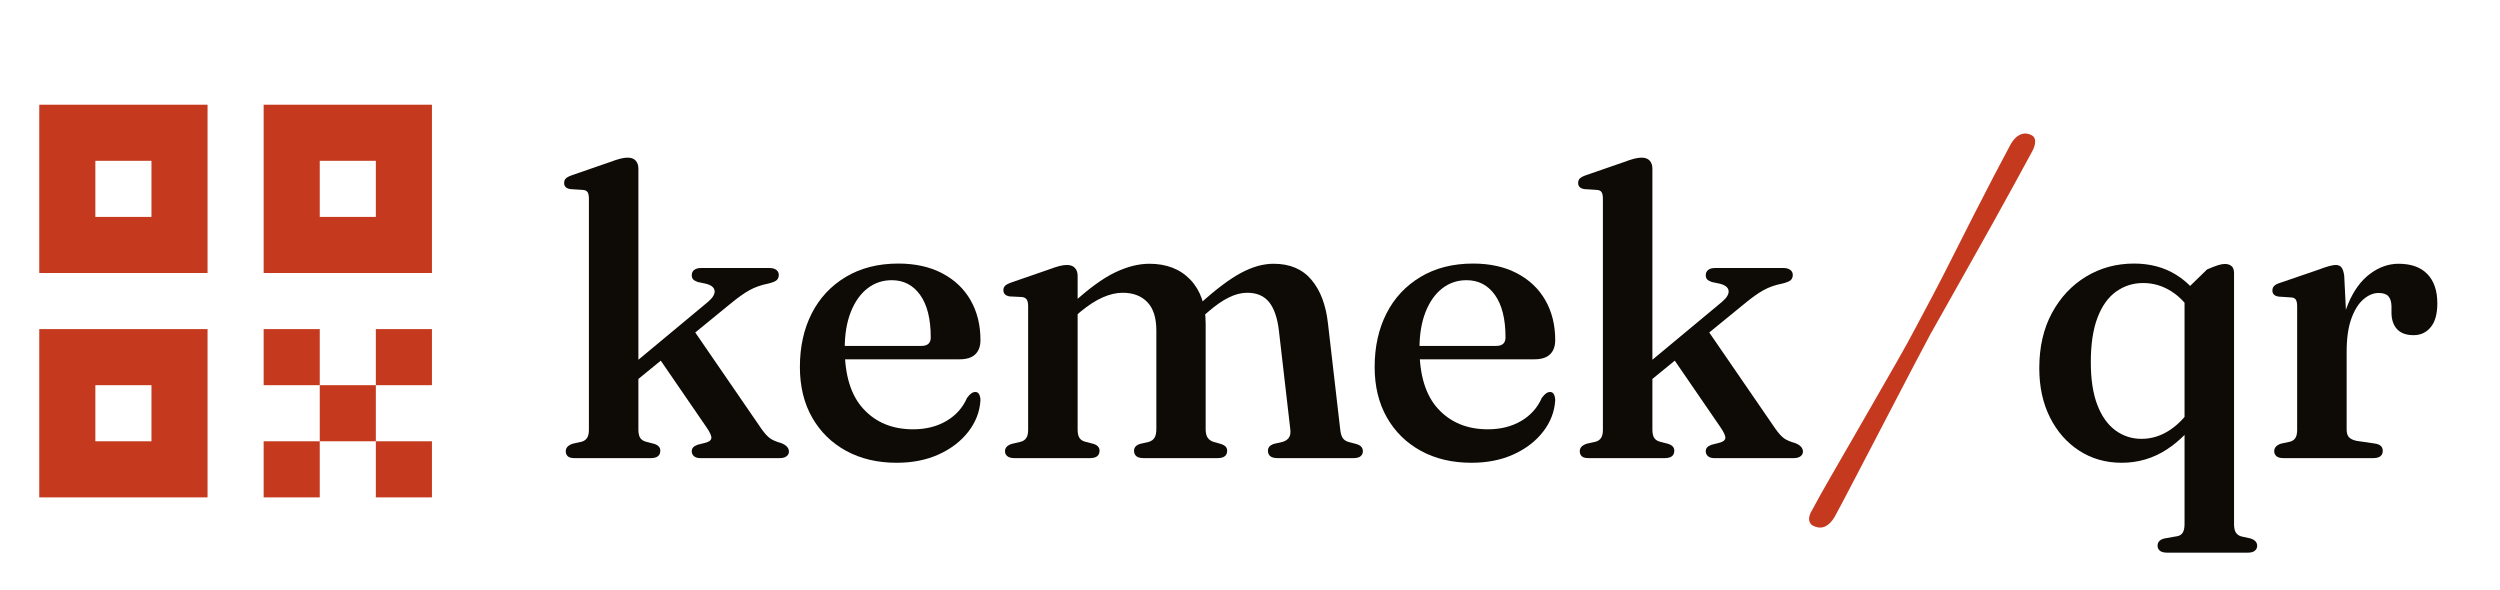
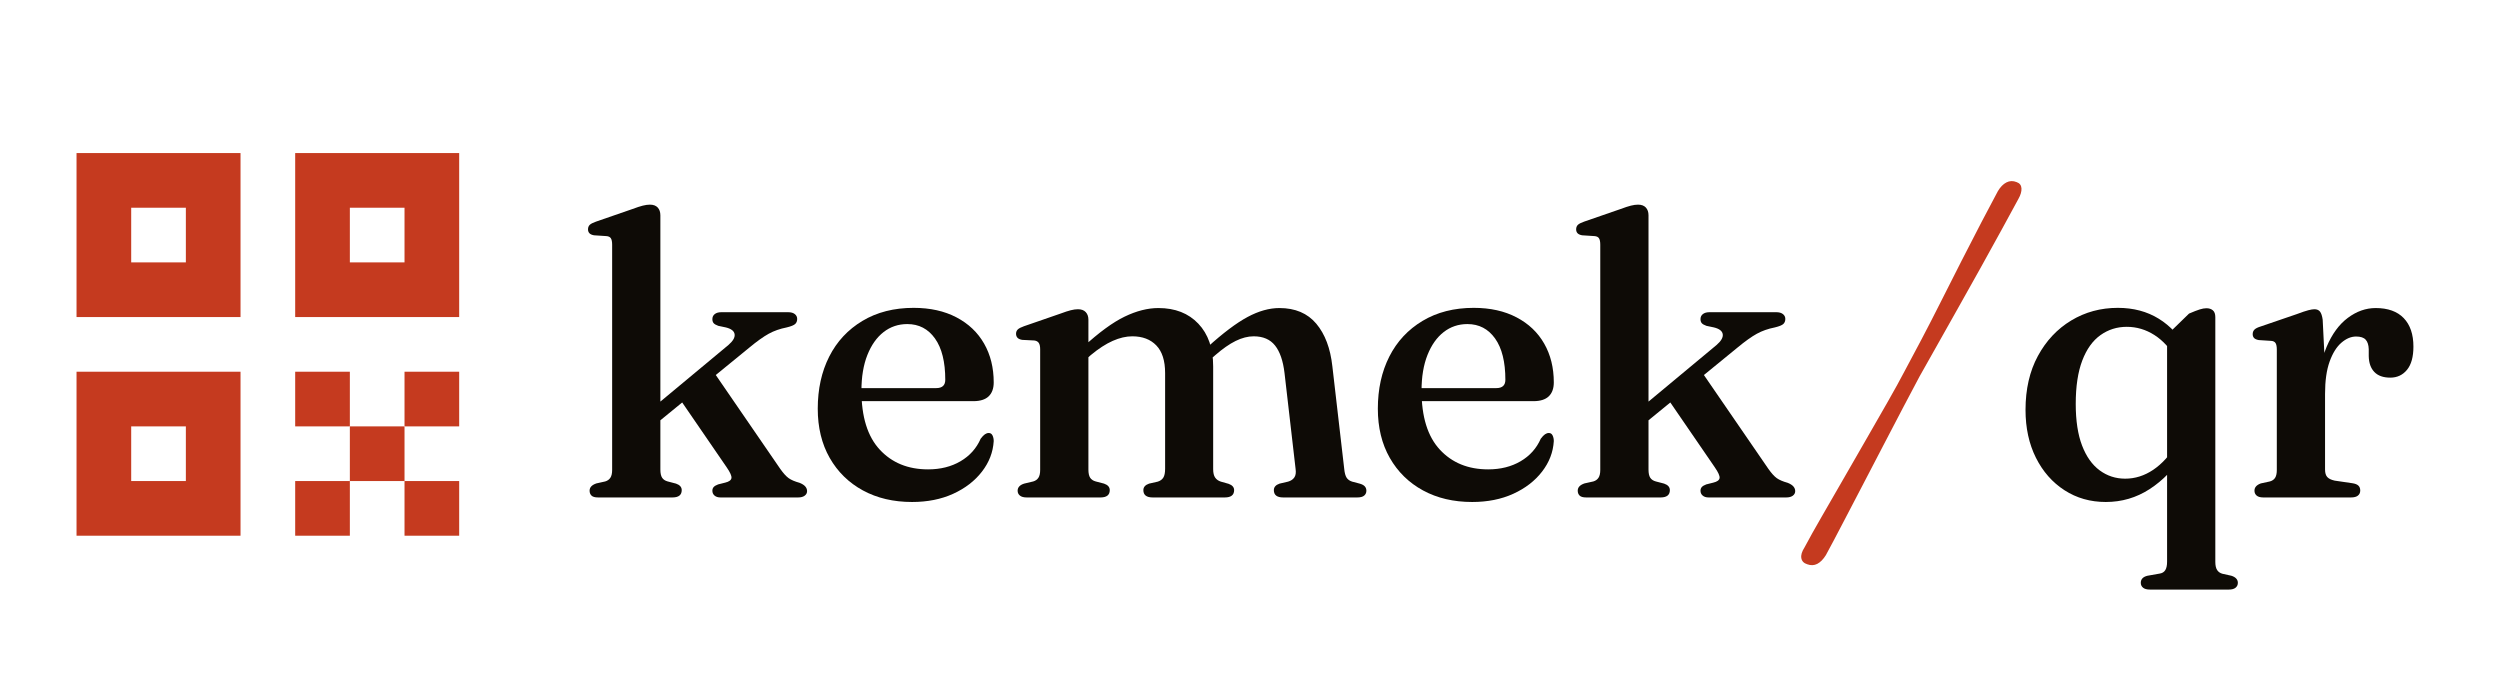
- <svg xmlns="http://www.w3.org/2000/svg" viewBox="0 0 191 45" width="191" height="45" role="img" aria-label="kemek/qr lockup (outlined)">
-   <g transform="translate(3 8) scale(4.2857)" fill="#c53a1f">
+ <svg xmlns="http://www.w3.org/2000/svg" viewBox="0 0 196 53" width="196" height="53" role="img" aria-label="kemek/qr lockup (outlined)">
+   <g transform="translate(6 12) scale(4.2857)" fill="#c53a1f">
    <path d="M0 0h3v1H0zM0 2h3v1H0zM0 1h1v1H0zM2 1h1v1H2z" />
    <path d="M4 0h3v1H4zM4 2h3v1H4zM4 1h1v1H4zM6 1h1v1H6z" />
    <path d="M0 4h3v1H0zM0 6h3v1H0zM0 5h1v1H0zM2 5h1v1H2z" />
    <rect x="4" y="4" width="1" height="1" />
    <rect x="6" y="4" width="1" height="1" />
    <rect x="5" y="5" width="1" height="1" />
    <rect x="4" y="6" width="1" height="1" />
    <rect x="6" y="6" width="1" height="1" />
  </g>
  <g fill="#0e0b06">
-     <path d="M49.719 35L43.891 35Q43.519 35 43.372 34.853Q43.224 34.706 43.224 34.473Q43.224 34.272 43.356 34.132Q43.488 33.992 43.752 33.900L44.449 33.745Q44.712 33.667 44.852 33.458Q44.992 33.248 44.992 32.846L44.992 15.191Q44.992 14.834 44.891 14.680Q44.790 14.524 44.526 14.509L43.566 14.447Q43.318 14.401 43.209 14.284Q43.100 14.168 43.100 13.982Q43.100 13.765 43.232 13.633Q43.364 13.502 43.721 13.378L46.588 12.386Q47.084 12.200 47.394 12.122Q47.704 12.044 47.952 12.044Q48.355 12.044 48.564 12.269Q48.773 12.494 48.773 12.881L48.773 32.815Q48.773 33.248 48.913 33.458Q49.053 33.667 49.347 33.745L49.998 33.915Q50.447 34.070 50.447 34.426Q50.447 35 49.719 35M48.029 29.559L47.657 28.413L54.105 23.050Q54.648 22.584 54.594 22.205Q54.540 21.825 53.904 21.670L53.315 21.546Q53.052 21.453 52.951 21.337Q52.850 21.221 52.850 21.019Q52.850 20.771 53.036 20.624Q53.222 20.477 53.547 20.477L58.802 20.477Q59.127 20.477 59.314 20.624Q59.499 20.771 59.499 21.004Q59.499 21.252 59.344 21.399Q59.189 21.546 58.678 21.670Q57.888 21.825 57.267 22.166Q56.648 22.507 55.748 23.251L48.029 29.559M50.169 27.095L52.726 24.832L58.166 32.752Q58.538 33.279 58.833 33.489Q59.127 33.698 59.686 33.853Q59.995 33.977 60.135 34.140Q60.275 34.303 60.275 34.504Q60.275 34.721 60.088 34.861Q59.903 35 59.577 35L53.486 35Q53.191 35 53.020 34.853Q52.850 34.706 52.850 34.473Q52.850 34.303 52.951 34.186Q53.052 34.070 53.300 33.977L53.858 33.837Q54.307 33.729 54.346 33.481Q54.385 33.233 53.966 32.629" />
-     <path d="M74.907 25.979Q74.907 26.692 74.511 27.072Q74.116 27.451 73.310 27.451L63.545 27.451L63.545 26.428L70.396 26.428Q71.109 26.428 71.109 25.777Q71.109 23.669 70.303 22.538Q69.497 21.407 68.133 21.407Q67.079 21.407 66.273 22.034Q65.467 22.662 65.002 23.832Q64.537 25.002 64.537 26.630Q64.537 29.699 65.971 31.249Q67.404 32.799 69.761 32.799Q71.218 32.799 72.303 32.163Q73.388 31.528 73.883 30.396Q74.070 30.148 74.217 30.048Q74.364 29.947 74.519 29.947Q74.721 29.947 74.814 30.141Q74.907 30.334 74.907 30.582Q74.829 31.884 73.984 32.977Q73.139 34.070 71.729 34.713Q70.319 35.356 68.505 35.356Q66.320 35.356 64.653 34.450Q62.987 33.543 62.049 31.900Q61.112 30.257 61.112 28.041Q61.112 25.731 62.011 23.956Q62.910 22.181 64.615 21.159Q66.320 20.136 68.629 20.136Q70.567 20.136 71.985 20.880Q73.403 21.623 74.155 22.941Q74.907 24.258 74.907 25.979" />
-     <path d="M82.331 21.066L82.331 32.815Q82.331 33.248 82.471 33.458Q82.610 33.667 82.904 33.745L83.556 33.915Q84.005 34.070 84.005 34.426Q84.005 35 83.276 35L77.495 35Q77.139 35 76.960 34.853Q76.782 34.706 76.782 34.473Q76.782 34.272 76.914 34.132Q77.046 33.992 77.294 33.915L78.007 33.745Q78.270 33.667 78.410 33.458Q78.549 33.248 78.549 32.846L78.549 23.375Q78.549 23.050 78.441 22.887Q78.332 22.724 78.084 22.693L77.139 22.646Q76.875 22.600 76.767 22.476Q76.658 22.352 76.658 22.166Q76.658 21.965 76.790 21.833Q76.922 21.701 77.278 21.577L80.145 20.585Q80.642 20.399 80.952 20.322Q81.261 20.244 81.510 20.244Q81.913 20.244 82.122 20.469Q82.331 20.694 82.331 21.066M82.517 23.840L81.897 24.398L81.277 23.778L81.897 23.220Q83.773 21.499 85.168 20.825Q86.563 20.151 87.818 20.151Q89.787 20.151 90.949 21.376Q92.112 22.600 92.112 24.724L92.112 32.784Q92.112 33.218 92.267 33.442Q92.422 33.667 92.716 33.760L93.321 33.931Q93.755 34.086 93.755 34.426Q93.755 35 93.026 35L87.369 35Q86.640 35 86.640 34.426Q86.640 34.070 87.090 33.915L87.772 33.760Q88.066 33.667 88.206 33.442Q88.345 33.218 88.345 32.752L88.345 25.251Q88.345 23.794 87.655 23.081Q86.966 22.367 85.772 22.367Q85.044 22.367 84.238 22.724Q83.431 23.081 82.517 23.840M92.282 23.840L91.647 24.398L91.058 23.778L91.662 23.220Q93.491 21.562 94.801 20.856Q96.111 20.151 97.304 20.151Q99.164 20.151 100.195 21.376Q101.226 22.600 101.458 24.724L102.388 32.768Q102.434 33.233 102.574 33.450Q102.714 33.667 103.008 33.760L103.597 33.915Q103.876 33.992 104 34.132Q104.124 34.272 104.124 34.473Q104.124 34.706 103.954 34.853Q103.783 35 103.411 35L97.599 35Q96.870 35 96.870 34.426Q96.870 34.070 97.320 33.915L97.986 33.760Q98.312 33.667 98.474 33.434Q98.637 33.202 98.575 32.768L97.707 25.251Q97.537 23.809 96.963 23.088Q96.389 22.367 95.289 22.367Q94.607 22.367 93.871 22.732Q93.135 23.096 92.282 23.840" />
-     <path d="M118.818 25.979Q118.818 26.692 118.423 27.072Q118.028 27.451 117.222 27.451L107.457 27.451L107.457 26.428L114.308 26.428Q115.021 26.428 115.021 25.777Q115.021 23.669 114.215 22.538Q113.409 21.407 112.045 21.407Q110.991 21.407 110.185 22.034Q109.379 22.662 108.914 23.832Q108.449 25.002 108.449 26.630Q108.449 29.699 109.882 31.249Q111.316 32.799 113.672 32.799Q115.129 32.799 116.214 32.163Q117.299 31.528 117.795 30.396Q117.981 30.148 118.128 30.048Q118.276 29.947 118.431 29.947Q118.632 29.947 118.725 30.141Q118.818 30.334 118.818 30.582Q118.741 31.884 117.896 32.977Q117.051 34.070 115.641 34.713Q114.230 35.356 112.417 35.356Q110.231 35.356 108.565 34.450Q106.899 33.543 105.961 31.900Q105.023 30.257 105.023 28.041Q105.023 25.731 105.922 23.956Q106.821 22.181 108.526 21.159Q110.231 20.136 112.541 20.136Q114.478 20.136 115.896 20.880Q117.315 21.623 118.066 22.941Q118.818 24.258 118.818 25.979" />
-     <path d="M127.188 35L121.360 35Q120.988 35 120.841 34.853Q120.694 34.706 120.694 34.473Q120.694 34.272 120.825 34.132Q120.957 33.992 121.221 33.900L121.918 33.745Q122.182 33.667 122.321 33.458Q122.461 33.248 122.461 32.846L122.461 15.191Q122.461 14.834 122.360 14.680Q122.259 14.524 121.996 14.509L121.035 14.447Q120.787 14.401 120.678 14.284Q120.570 14.168 120.570 13.982Q120.570 13.765 120.701 13.633Q120.833 13.502 121.190 13.378L124.057 12.386Q124.553 12.200 124.863 12.122Q125.173 12.044 125.421 12.044Q125.824 12.044 126.033 12.269Q126.243 12.494 126.243 12.881L126.243 32.815Q126.243 33.248 126.382 33.458Q126.522 33.667 126.816 33.745L127.467 33.915Q127.917 34.070 127.917 34.426Q127.917 35 127.188 35M125.499 29.559L125.127 28.413L131.575 23.050Q132.117 22.584 132.063 22.205Q132.008 21.825 131.373 21.670L130.784 21.546Q130.520 21.453 130.420 21.337Q130.319 21.221 130.319 21.019Q130.319 20.771 130.505 20.624Q130.691 20.477 131.017 20.477L136.271 20.477Q136.597 20.477 136.782 20.624Q136.969 20.771 136.969 21.004Q136.969 21.252 136.814 21.399Q136.659 21.546 136.147 21.670Q135.357 21.825 134.737 22.166Q134.117 22.507 133.218 23.251L125.499 29.559M127.638 27.095L130.195 24.832L135.636 32.752Q136.007 33.279 136.302 33.489Q136.597 33.698 137.155 33.853Q137.465 33.977 137.604 34.140Q137.744 34.303 137.744 34.504Q137.744 34.721 137.558 34.861Q137.371 35 137.046 35L130.954 35Q130.660 35 130.490 34.853Q130.319 34.706 130.319 34.473Q130.319 34.303 130.420 34.186Q130.520 34.070 130.769 33.977L131.327 33.837Q131.776 33.729 131.815 33.481Q131.853 33.233 131.435 32.629" />
-     <path d="M171.735 42.223L165.566 42.223Q165.194 42.223 165.016 42.076Q164.838 41.928 164.838 41.696Q164.838 41.479 164.969 41.340Q165.101 41.200 165.365 41.138L166.326 40.968Q166.620 40.921 166.760 40.696Q166.899 40.471 166.899 40.038L166.899 22.259L168.620 20.585Q169.162 20.352 169.457 20.260Q169.751 20.166 169.984 20.166Q170.294 20.166 170.487 20.329Q170.681 20.492 170.681 20.864L170.681 40.053Q170.681 40.471 170.821 40.688Q170.960 40.906 171.239 40.983L171.937 41.138Q172.185 41.215 172.316 41.355Q172.448 41.495 172.448 41.696Q172.448 41.928 172.270 42.076Q172.092 42.223 171.735 42.223M167.690 30.768L168.232 31.559Q167.085 33.341 165.527 34.349Q163.970 35.356 162.094 35.356Q160.281 35.356 158.855 34.434Q157.429 33.512 156.615 31.884Q155.801 30.257 155.801 28.133Q155.801 25.700 156.770 23.910Q157.739 22.120 159.382 21.127Q161.025 20.136 163.040 20.136Q164.869 20.136 166.248 20.988Q167.628 21.840 168.496 23.437L167.659 24.197Q166.915 22.910 165.907 22.267Q164.900 21.623 163.737 21.623Q162.590 21.623 161.676 22.274Q160.761 22.925 160.250 24.266Q159.738 25.607 159.738 27.669Q159.738 29.637 160.234 30.931Q160.730 32.225 161.614 32.877Q162.497 33.528 163.613 33.528Q164.776 33.528 165.806 32.838Q166.837 32.148 167.690 30.768" />
-     <path d="M179.284 26.878L178.772 26.909Q178.772 24.693 179.408 23.189Q180.043 21.685 181.074 20.918Q182.105 20.151 183.252 20.151Q184.693 20.151 185.453 20.941Q186.212 21.732 186.212 23.174Q186.212 24.383 185.708 24.995Q185.205 25.607 184.399 25.607Q183.577 25.607 183.151 25.165Q182.725 24.724 182.709 23.918L182.709 23.375Q182.694 22.879 182.469 22.631Q182.244 22.383 181.717 22.383Q181.128 22.383 180.562 22.871Q179.997 23.360 179.640 24.352Q179.284 25.343 179.284 26.878M179.098 21.066L179.284 24.801L179.284 32.815Q179.284 33.202 179.454 33.396Q179.625 33.590 180.043 33.682L181.423 33.884Q181.748 33.931 181.895 34.070Q182.043 34.209 182.043 34.458Q182.043 34.706 181.864 34.853Q181.686 35 181.314 35L174.448 35Q174.091 35 173.921 34.853Q173.750 34.706 173.750 34.473Q173.750 34.272 173.874 34.132Q173.998 33.992 174.246 33.900L174.959 33.745Q175.238 33.667 175.370 33.458Q175.502 33.248 175.502 32.846L175.502 23.406Q175.502 23.050 175.401 22.895Q175.300 22.739 175.052 22.724L174.091 22.662Q173.828 22.616 173.719 22.499Q173.611 22.383 173.611 22.197Q173.611 21.980 173.750 21.840Q173.890 21.701 174.246 21.593L177.052 20.632Q177.672 20.399 177.974 20.322Q178.276 20.244 178.447 20.244Q178.741 20.244 178.888 20.430Q179.036 20.616 179.098 21.066" />
+     <path d="M52.719 39L46.891 39Q46.519 39 46.372 38.853Q46.224 38.706 46.224 38.473Q46.224 38.272 46.356 38.132Q46.488 37.992 46.752 37.900L47.449 37.745Q47.712 37.667 47.852 37.458Q47.992 37.248 47.992 36.846L47.992 19.191Q47.992 18.834 47.891 18.680Q47.790 18.524 47.526 18.509L46.566 18.447Q46.318 18.401 46.209 18.284Q46.100 18.168 46.100 17.982Q46.100 17.765 46.232 17.633Q46.364 17.502 46.721 17.378L49.588 16.386Q50.084 16.200 50.394 16.122Q50.704 16.044 50.952 16.044Q51.355 16.044 51.564 16.269Q51.773 16.494 51.773 16.881L51.773 36.815Q51.773 37.248 51.913 37.458Q52.053 37.667 52.347 37.745L52.998 37.915Q53.447 38.070 53.447 38.426Q53.447 39 52.719 39M51.029 33.559L50.657 32.413L57.105 27.050Q57.648 26.584 57.594 26.205Q57.540 25.825 56.904 25.670L56.315 25.546Q56.052 25.453 55.951 25.337Q55.850 25.221 55.850 25.019Q55.850 24.771 56.036 24.624Q56.222 24.477 56.547 24.477L61.802 24.477Q62.127 24.477 62.314 24.624Q62.499 24.771 62.499 25.004Q62.499 25.252 62.344 25.399Q62.189 25.546 61.678 25.670Q60.888 25.825 60.267 26.166Q59.648 26.507 58.748 27.251L51.029 33.559M53.169 31.095L55.726 28.832L61.166 36.752Q61.538 37.279 61.833 37.489Q62.127 37.698 62.686 37.853Q62.995 37.977 63.135 38.140Q63.275 38.303 63.275 38.504Q63.275 38.721 63.088 38.861Q62.903 39 62.577 39L56.486 39Q56.191 39 56.020 38.853Q55.850 38.706 55.850 38.473Q55.850 38.303 55.951 38.186Q56.052 38.070 56.300 37.977L56.858 37.837Q57.307 37.729 57.346 37.481Q57.385 37.233 56.966 36.629" />
+     <path d="M77.907 29.979Q77.907 30.692 77.511 31.072Q77.116 31.451 76.310 31.451L66.545 31.451L66.545 30.428L73.396 30.428Q74.109 30.428 74.109 29.777Q74.109 27.669 73.303 26.538Q72.497 25.407 71.133 25.407Q70.079 25.407 69.273 26.034Q68.467 26.662 68.002 27.832Q67.537 29.002 67.537 30.630Q67.537 33.699 68.971 35.249Q70.404 36.799 72.761 36.799Q74.218 36.799 75.303 36.163Q76.388 35.528 76.883 34.397Q77.070 34.148 77.217 34.048Q77.364 33.947 77.519 33.947Q77.721 33.947 77.814 34.141Q77.907 34.334 77.907 34.583Q77.829 35.885 76.984 36.977Q76.139 38.070 74.729 38.713Q73.319 39.356 71.505 39.356Q69.320 39.356 67.653 38.450Q65.987 37.543 65.049 35.900Q64.112 34.257 64.112 32.041Q64.112 29.731 65.011 27.956Q65.910 26.181 67.615 25.159Q69.320 24.136 71.629 24.136Q73.567 24.136 74.985 24.880Q76.403 25.623 77.155 26.941Q77.907 28.258 77.907 29.979" />
+     <path d="M85.331 25.066L85.331 36.815Q85.331 37.248 85.471 37.458Q85.610 37.667 85.904 37.745L86.556 37.915Q87.005 38.070 87.005 38.426Q87.005 39 86.276 39L80.495 39Q80.139 39 79.960 38.853Q79.782 38.706 79.782 38.473Q79.782 38.272 79.914 38.132Q80.046 37.992 80.294 37.915L81.007 37.745Q81.270 37.667 81.410 37.458Q81.549 37.248 81.549 36.846L81.549 27.375Q81.549 27.050 81.441 26.887Q81.332 26.724 81.084 26.693L80.139 26.646Q79.875 26.600 79.767 26.476Q79.658 26.352 79.658 26.166Q79.658 25.965 79.790 25.833Q79.922 25.701 80.278 25.577L83.145 24.585Q83.642 24.399 83.952 24.322Q84.261 24.244 84.510 24.244Q84.913 24.244 85.122 24.469Q85.331 24.694 85.331 25.066M85.517 27.840L84.897 28.398L84.277 27.778L84.897 27.220Q86.773 25.499 88.168 24.825Q89.563 24.151 90.818 24.151Q92.787 24.151 93.949 25.376Q95.112 26.600 95.112 28.724L95.112 36.784Q95.112 37.218 95.267 37.442Q95.422 37.667 95.716 37.760L96.321 37.931Q96.755 38.086 96.755 38.426Q96.755 39 96.026 39L90.369 39Q89.640 39 89.640 38.426Q89.640 38.070 90.090 37.915L90.772 37.760Q91.066 37.667 91.206 37.442Q91.345 37.218 91.345 36.752L91.345 29.251Q91.345 27.794 90.655 27.081Q89.966 26.367 88.772 26.367Q88.044 26.367 87.238 26.724Q86.431 27.081 85.517 27.840M95.282 27.840L94.647 28.398L94.058 27.778L94.662 27.220Q96.491 25.562 97.801 24.856Q99.111 24.151 100.304 24.151Q102.164 24.151 103.195 25.376Q104.226 26.600 104.458 28.724L105.388 36.768Q105.434 37.233 105.574 37.450Q105.714 37.667 106.008 37.760L106.597 37.915Q106.876 37.992 107 38.132Q107.124 38.272 107.124 38.473Q107.124 38.706 106.954 38.853Q106.783 39 106.411 39L100.599 39Q99.870 39 99.870 38.426Q99.870 38.070 100.320 37.915L100.986 37.760Q101.312 37.667 101.474 37.434Q101.637 37.202 101.575 36.768L100.707 29.251Q100.537 27.809 99.963 27.088Q99.389 26.367 98.289 26.367Q97.607 26.367 96.871 26.732Q96.135 27.096 95.282 27.840" />
+     <path d="M121.818 29.979Q121.818 30.692 121.423 31.072Q121.028 31.451 120.222 31.451L110.457 31.451L110.457 30.428L117.308 30.428Q118.021 30.428 118.021 29.777Q118.021 27.669 117.215 26.538Q116.409 25.407 115.045 25.407Q113.991 25.407 113.185 26.034Q112.379 26.662 111.914 27.832Q111.449 29.002 111.449 30.630Q111.449 33.699 112.882 35.249Q114.316 36.799 116.672 36.799Q118.129 36.799 119.214 36.163Q120.299 35.528 120.795 34.397Q120.981 34.148 121.128 34.048Q121.276 33.947 121.431 33.947Q121.632 33.947 121.725 34.141Q121.818 34.334 121.818 34.583Q121.741 35.885 120.896 36.977Q120.051 38.070 118.641 38.713Q117.230 39.356 115.417 39.356Q113.231 39.356 111.565 38.450Q109.899 37.543 108.961 35.900Q108.023 34.257 108.023 32.041Q108.023 29.731 108.922 27.956Q109.821 26.181 111.526 25.159Q113.231 24.136 115.541 24.136Q117.478 24.136 118.896 24.880Q120.315 25.623 121.066 26.941Q121.818 28.258 121.818 29.979" />
+     <path d="M130.188 39L124.360 39Q123.988 39 123.841 38.853Q123.694 38.706 123.694 38.473Q123.694 38.272 123.825 38.132Q123.957 37.992 124.221 37.900L124.918 37.745Q125.182 37.667 125.321 37.458Q125.461 37.248 125.461 36.846L125.461 19.191Q125.461 18.834 125.360 18.680Q125.259 18.524 124.996 18.509L124.035 18.447Q123.787 18.401 123.678 18.284Q123.570 18.168 123.570 17.982Q123.570 17.765 123.701 17.633Q123.833 17.502 124.190 17.378L127.057 16.386Q127.553 16.200 127.863 16.122Q128.173 16.044 128.421 16.044Q128.824 16.044 129.033 16.269Q129.243 16.494 129.243 16.881L129.243 36.815Q129.243 37.248 129.382 37.458Q129.522 37.667 129.816 37.745L130.467 37.915Q130.917 38.070 130.917 38.426Q130.917 39 130.188 39M128.499 33.559L128.127 32.413L134.575 27.050Q135.117 26.584 135.063 26.205Q135.008 25.825 134.373 25.670L133.784 25.546Q133.520 25.453 133.420 25.337Q133.319 25.221 133.319 25.019Q133.319 24.771 133.505 24.624Q133.691 24.477 134.017 24.477L139.271 24.477Q139.597 24.477 139.782 24.624Q139.969 24.771 139.969 25.004Q139.969 25.252 139.814 25.399Q139.659 25.546 139.147 25.670Q138.357 25.825 137.737 26.166Q137.117 26.507 136.218 27.251L128.499 33.559M130.638 31.095L133.195 28.832L138.636 36.752Q139.007 37.279 139.302 37.489Q139.597 37.698 140.155 37.853Q140.465 37.977 140.604 38.140Q140.744 38.303 140.744 38.504Q140.744 38.721 140.558 38.861Q140.371 39 140.046 39L133.954 39Q133.660 39 133.490 38.853Q133.319 38.706 133.319 38.473Q133.319 38.303 133.420 38.186Q133.520 38.070 133.769 37.977L134.327 37.837Q134.776 37.729 134.815 37.481Q134.853 37.233 134.435 36.629" />
+     <path d="M174.735 46.223L168.566 46.223Q168.194 46.223 168.016 46.076Q167.838 45.928 167.838 45.696Q167.838 45.479 167.969 45.340Q168.101 45.200 168.365 45.138L169.326 44.968Q169.620 44.921 169.760 44.696Q169.899 44.471 169.899 44.038L169.899 26.259L171.620 24.585Q172.162 24.352 172.457 24.260Q172.751 24.166 172.984 24.166Q173.294 24.166 173.487 24.329Q173.681 24.492 173.681 24.864L173.681 44.053Q173.681 44.471 173.821 44.688Q173.960 44.906 174.239 44.983L174.937 45.138Q175.185 45.215 175.316 45.355Q175.448 45.495 175.448 45.696Q175.448 45.928 175.270 46.076Q175.092 46.223 174.735 46.223M170.690 34.769L171.232 35.559Q170.085 37.341 168.527 38.349Q166.970 39.356 165.094 39.356Q163.281 39.356 161.855 38.434Q160.429 37.512 159.615 35.885Q158.801 34.257 158.801 32.133Q158.801 29.700 159.770 27.910Q160.739 26.120 162.382 25.127Q164.025 24.136 166.040 24.136Q167.869 24.136 169.248 24.988Q170.628 25.840 171.496 27.437L170.659 28.197Q169.915 26.910 168.907 26.267Q167.900 25.623 166.737 25.623Q165.590 25.623 164.676 26.274Q163.761 26.925 163.250 28.266Q162.738 29.607 162.738 31.669Q162.738 33.637 163.234 34.931Q163.730 36.225 164.614 36.877Q165.497 37.528 166.613 37.528Q167.776 37.528 168.806 36.838Q169.837 36.148 170.690 34.769" />
+     <path d="M182.284 30.878L181.772 30.909Q181.772 28.693 182.408 27.189Q183.043 25.685 184.074 24.918Q185.105 24.151 186.252 24.151Q187.693 24.151 188.453 24.941Q189.212 25.732 189.212 27.174Q189.212 28.383 188.708 28.995Q188.205 29.607 187.399 29.607Q186.577 29.607 186.151 29.165Q185.725 28.724 185.709 27.918L185.709 27.375Q185.694 26.879 185.469 26.631Q185.244 26.383 184.717 26.383Q184.128 26.383 183.562 26.871Q182.997 27.360 182.640 28.352Q182.284 29.343 182.284 30.878M182.098 25.066L182.284 28.801L182.284 36.815Q182.284 37.202 182.454 37.396Q182.625 37.590 183.043 37.682L184.423 37.884Q184.748 37.931 184.895 38.070Q185.043 38.209 185.043 38.458Q185.043 38.706 184.864 38.853Q184.686 39 184.314 39L177.448 39Q177.091 39 176.921 38.853Q176.750 38.706 176.750 38.473Q176.750 38.272 176.874 38.132Q176.998 37.992 177.246 37.900L177.959 37.745Q178.238 37.667 178.370 37.458Q178.502 37.248 178.502 36.846L178.502 27.406Q178.502 27.050 178.401 26.895Q178.300 26.739 178.052 26.724L177.091 26.662Q176.828 26.616 176.719 26.499Q176.611 26.383 176.611 26.197Q176.611 25.980 176.750 25.840Q176.890 25.701 177.246 25.593L180.052 24.632Q180.672 24.399 180.974 24.322Q181.276 24.244 181.447 24.244Q181.741 24.244 181.888 24.430Q182.036 24.616 182.098 25.066" />
  </g>
  <g fill="#c53a1f">
-     <path d="M147.493 25.514Q146.966 26.506 146.230 27.901Q145.494 29.296 144.672 30.885Q143.851 32.474 143.014 34.070Q142.177 35.666 141.440 37.085Q140.704 38.503 140.146 39.526Q139.836 40.022 139.472 40.208Q139.108 40.394 138.689 40.239Q138.286 40.115 138.224 39.758Q138.162 39.402 138.472 38.922Q139.015 37.898 139.813 36.519Q140.611 35.139 141.510 33.574Q142.409 32.008 143.316 30.435Q144.223 28.862 145.013 27.475Q145.804 26.087 146.331 25.080Q146.873 24.072 147.617 22.662Q148.361 21.252 149.167 19.647Q149.973 18.043 150.795 16.431Q151.616 14.819 152.352 13.409Q153.089 11.998 153.631 10.991Q153.926 10.494 154.305 10.301Q154.685 10.107 155.104 10.277Q155.460 10.401 155.483 10.766Q155.507 11.130 155.243 11.595Q154.685 12.618 153.918 14.029Q153.151 15.439 152.267 17.020Q151.384 18.601 150.500 20.174Q149.617 21.748 148.834 23.135Q148.051 24.522 147.493 25.514" />
+     <path d="M150.493 29.514Q149.966 30.506 149.230 31.901Q148.494 33.296 147.672 34.885Q146.851 36.474 146.014 38.070Q145.177 39.666 144.440 41.085Q143.704 42.503 143.146 43.526Q142.836 44.022 142.472 44.208Q142.108 44.394 141.689 44.239Q141.286 44.115 141.224 43.758Q141.162 43.402 141.472 42.922Q142.015 41.898 142.813 40.519Q143.611 39.139 144.510 37.574Q145.409 36.008 146.316 34.435Q147.223 32.862 148.013 31.475Q148.804 30.087 149.331 29.080Q149.873 28.072 150.617 26.662Q151.361 25.252 152.167 23.647Q152.973 22.043 153.795 20.431Q154.616 18.819 155.352 17.409Q156.089 15.998 156.631 14.991Q156.926 14.494 157.305 14.301Q157.685 14.107 158.104 14.277Q158.460 14.401 158.483 14.766Q158.507 15.130 158.243 15.595Q157.685 16.618 156.918 18.029Q156.151 19.439 155.267 21.020Q154.384 22.601 153.500 24.174Q152.617 25.748 151.834 27.135Q151.051 28.522 150.493 29.514" />
  </g>
</svg>
